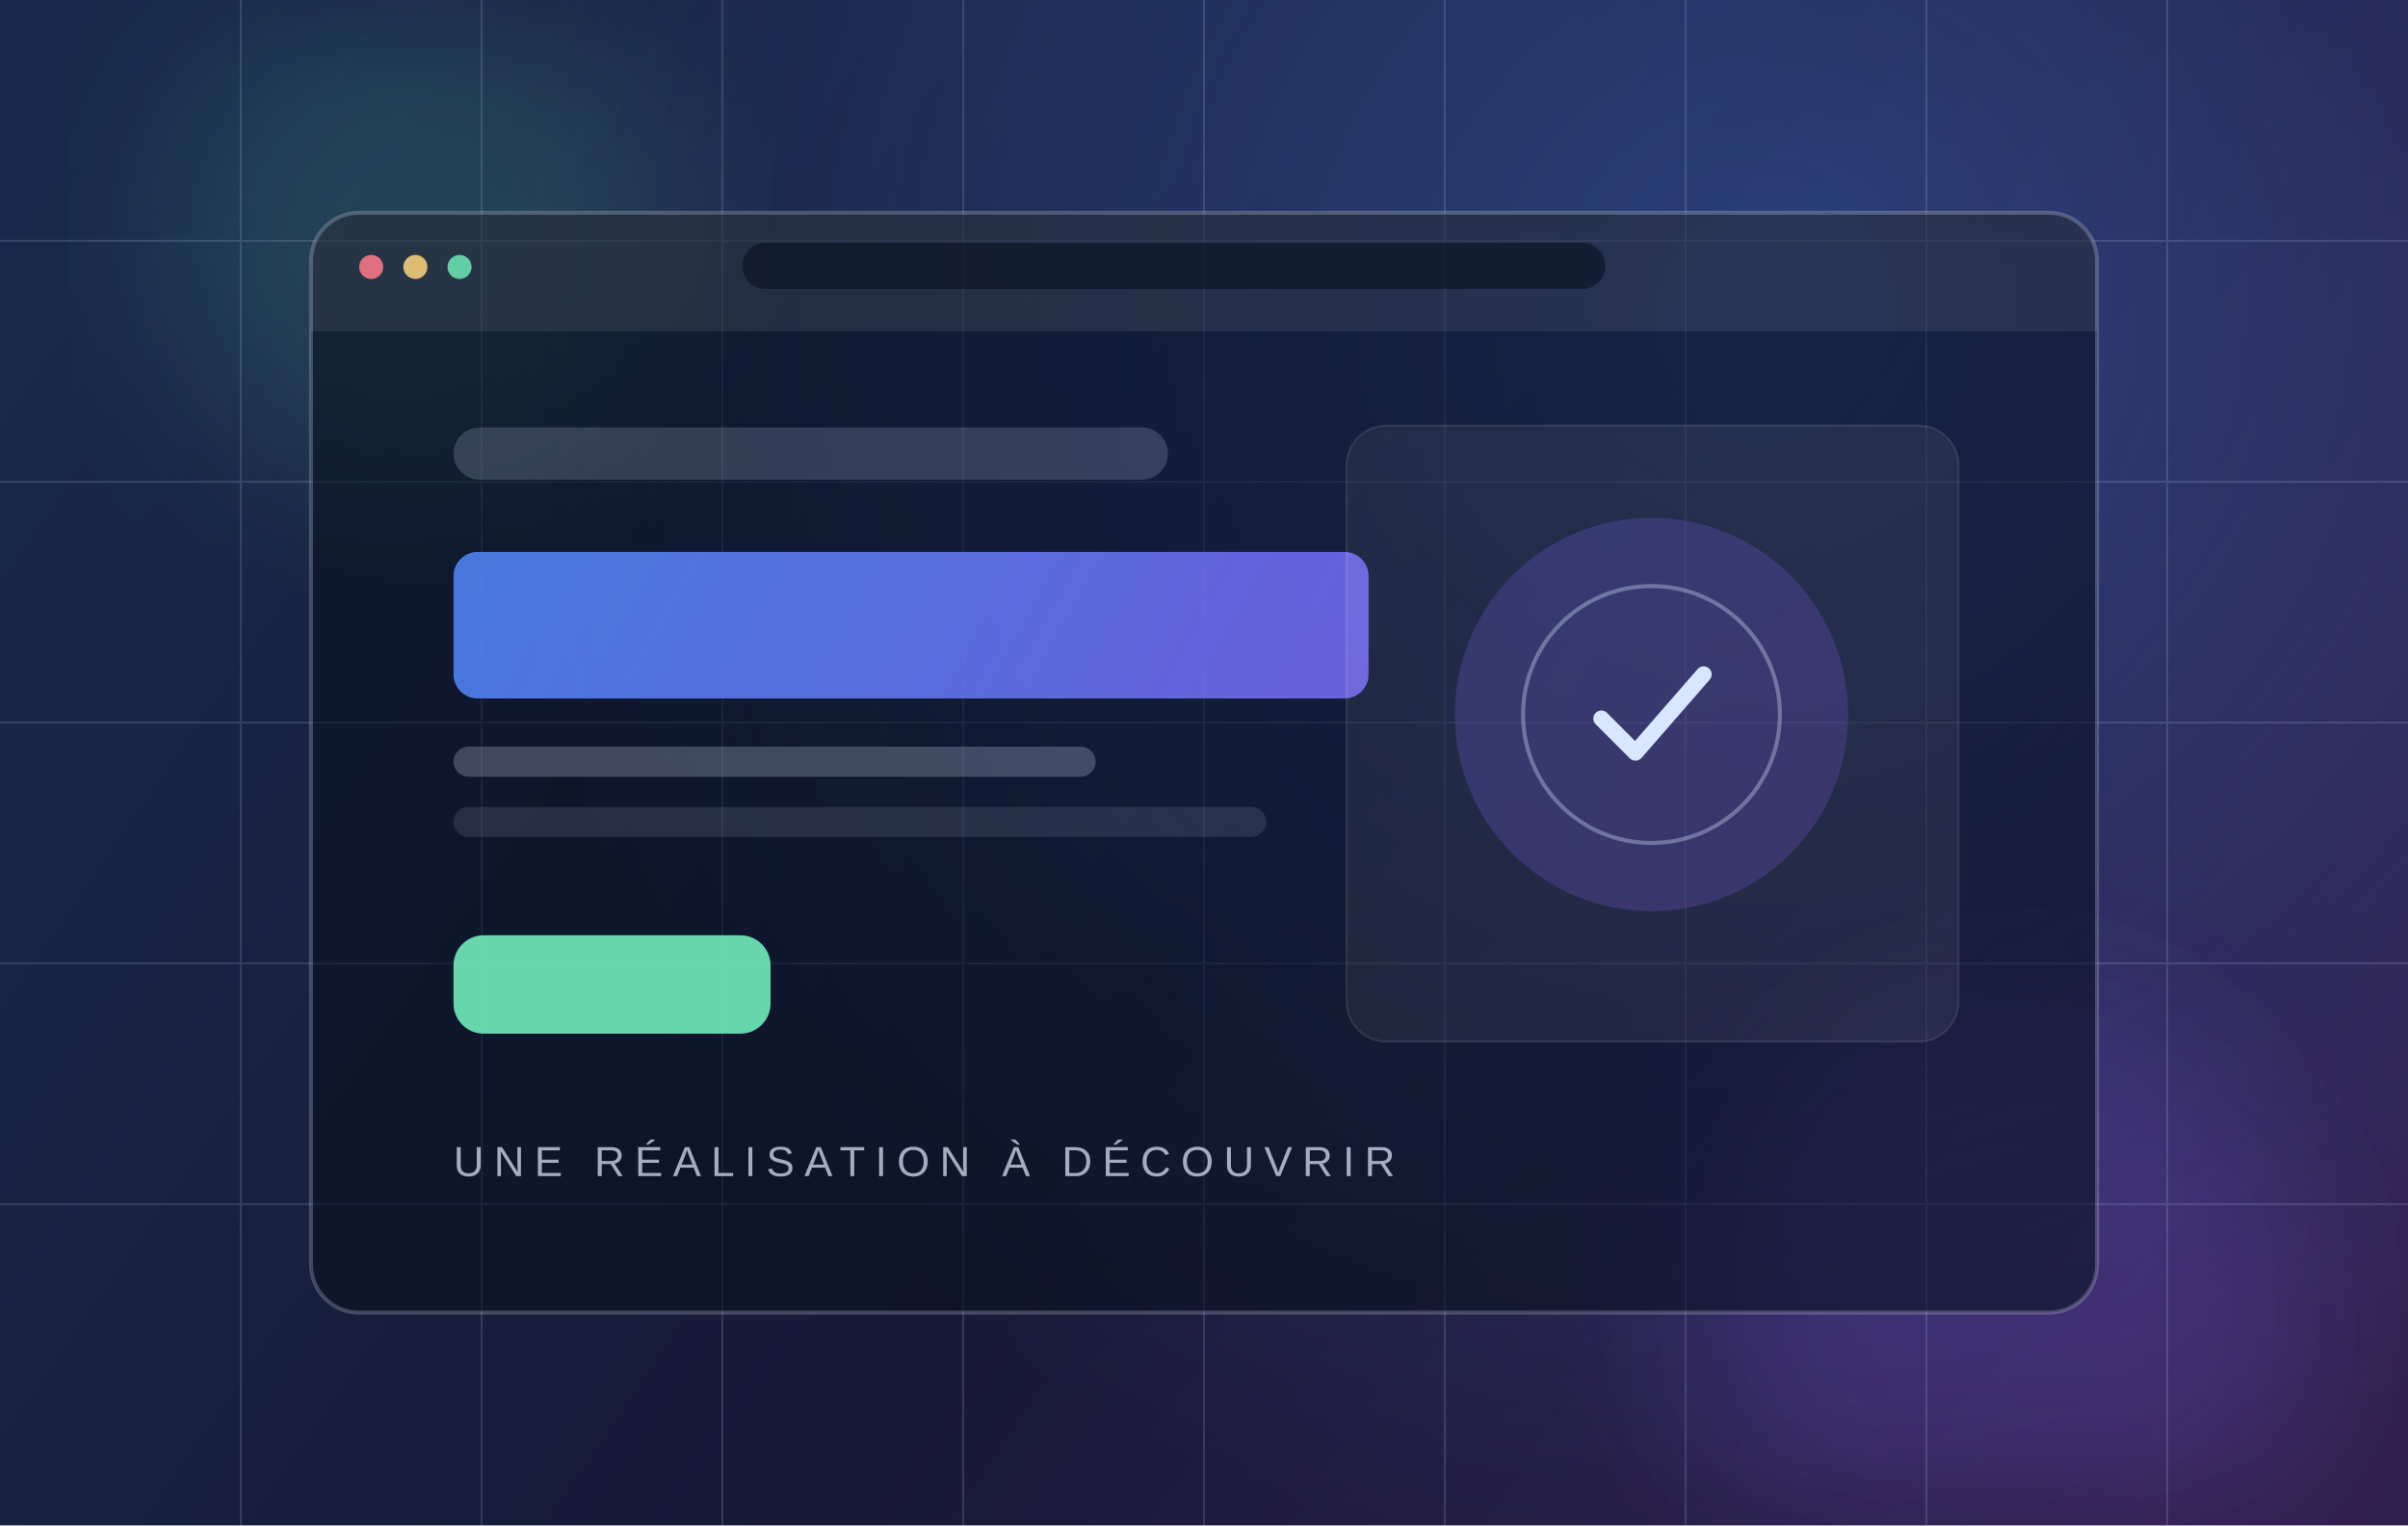
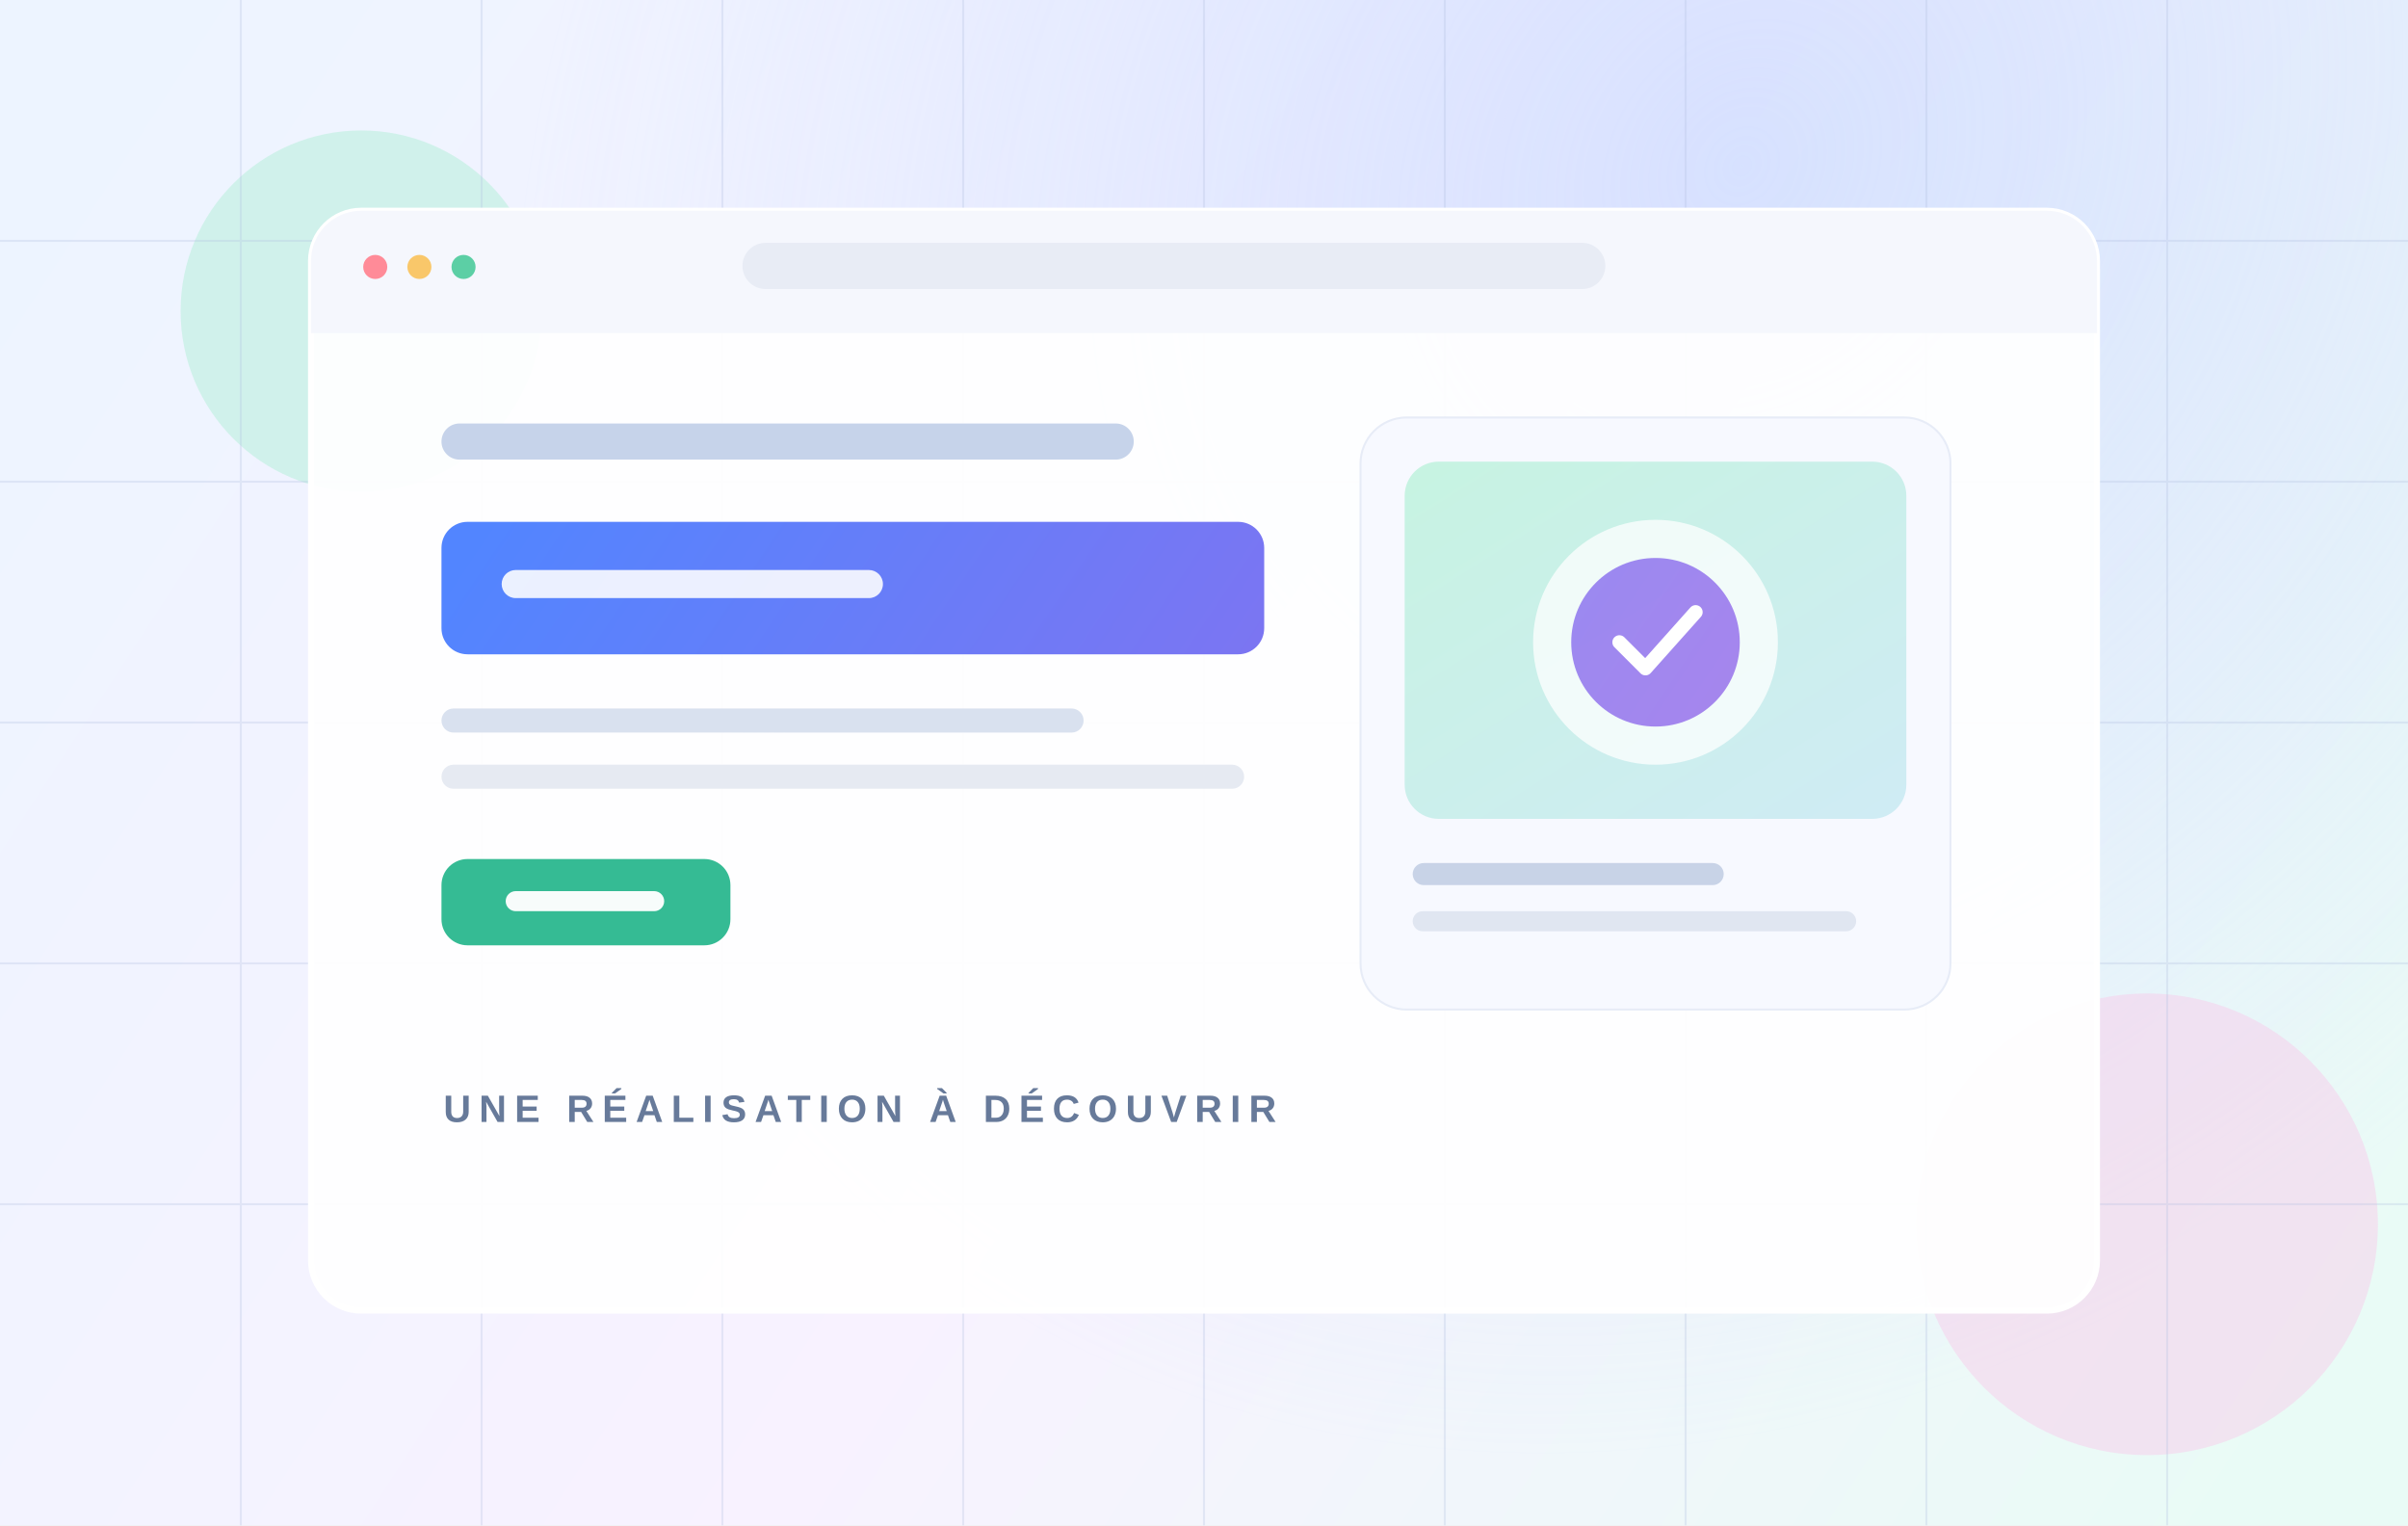
<svg xmlns="http://www.w3.org/2000/svg" viewBox="0 0 1200 760" fill="none">
  <defs>
-     <linearGradient id="bg" x1="60" y1="20" x2="1100" y2="740" gradientUnits="userSpaceOnUse">
-       <stop stop-color="#182A4B" />
-       <stop offset=".55" stop-color="#171936" />
-       <stop offset="1" stop-color="#30204C" />
+     <linearGradient id="bg" x1="55" y1="35" x2="1130" y2="735" gradientUnits="userSpaceOnUse">
+       <stop stop-color="#EDF4FF" />
+       <stop offset=".52" stop-color="#F8F2FF" />
+       <stop offset="1" stop-color="#E9FBF6" />
    </linearGradient>
-     <linearGradient id="accent" x1="240" y1="170" x2="860" y2="520" gradientUnits="userSpaceOnUse">
-       <stop stop-color="#4F8CFF" />
-       <stop offset="1" stop-color="#8B5CF6" />
+     <linearGradient id="blue" x1="300" y1="175" x2="820" y2="525" gradientUnits="userSpaceOnUse">
+       <stop stop-color="#5285FF" />
+       <stop offset="1" stop-color="#9B69E8" />
    </linearGradient>
-     <radialGradient id="glow" cx="0" cy="0" r="1" gradientTransform="matrix(460 420 -440 482 880 150)" gradientUnits="userSpaceOnUse">
-       <stop stop-color="#4F8CFF" stop-opacity=".34" />
-       <stop offset="1" stop-color="#4F8CFF" stop-opacity="0" />
+     <linearGradient id="mint" x1="740" y1="215" x2="970" y2="580" gradientUnits="userSpaceOnUse">
+       <stop stop-color="#C7F3E2" />
+       <stop offset="1" stop-color="#D4E7FF" />
+     </linearGradient>
+     <radialGradient id="glow" cx="0" cy="0" r="1" gradientTransform="matrix(450 360 -425 530 870 85)" gradientUnits="userSpaceOnUse">
+       <stop stop-color="#B9D1FF" stop-opacity=".52" />
+       <stop offset="1" stop-color="#B9D1FF" stop-opacity="0" />
    </radialGradient>
-     <filter id="blur" x="-20%" y="-20%" width="140%" height="140%">
-       <feGaussianBlur stdDeviation="40" />
+     <filter id="shadow" x="85" y="62" width="1030" height="640" color-interpolation-filters="sRGB" filterUnits="userSpaceOnUse">
+       <feFlood flood-opacity="0" result="BackgroundImageFix" />
+       <feGaussianBlur in="BackgroundImageFix" stdDeviation="14" />
+       <feComposite in2="SourceAlpha" operator="in" result="effect1_backgroundBlur" />
+       <feColorMatrix in="effect1_backgroundBlur" values="0 0 0 0 0.2 0 0 0 0 0.3 0 0 0 0 0.55 0 0 0 .14 0" />
+       <feBlend in2="SourceGraphic" result="shape" />
    </filter>
  </defs>
  <rect width="1200" height="760" fill="url(#bg)" />
  <rect width="1200" height="760" fill="url(#glow)" />
-   <circle cx="210" cy="120" r="125" fill="#6EE7B7" fill-opacity=".14" filter="url(#blur)" />
-   <circle cx="1000" cy="650" r="155" fill="#8B5CF6" fill-opacity=".2" filter="url(#blur)" />
-   <g opacity=".16" stroke="#C6D7FF">
+   <circle cx="180" cy="155" r="90" fill="#B8F0DB" fill-opacity=".56" />
+   <circle cx="1070" cy="610" r="115" fill="#F7C8E9" fill-opacity=".46" />
+   <g opacity=".28" stroke="#AFC0DF">
    <path d="M0 120h1200M0 240h1200M0 360h1200M0 480h1200M0 600h1200M120 0v760M240 0v760M360 0v760M480 0v760M600 0v760M720 0v760M840 0v760M960 0v760M1080 0v760" />
  </g>
-   <rect x="155" y="106" width="890" height="548" rx="24" fill="#081020" fill-opacity=".58" stroke="#E9F0FF" stroke-opacity=".22" stroke-width="2" />
-   <path d="M179 106h842a24 24 0 0 1 24 24v35H155v-35a24 24 0 0 1 24-24Z" fill="#FFFFFF" fill-opacity=".08" />
-   <circle cx="185" cy="133" r="6" fill="#FF7A8A" fill-opacity=".85" />
-   <circle cx="207" cy="133" r="6" fill="#FFD37D" fill-opacity=".85" />
-   <circle cx="229" cy="133" r="6" fill="#6EE7B7" fill-opacity=".85" />
-   <rect x="370" y="121" width="430" height="23" rx="11.5" fill="#091223" fill-opacity=".62" />
-   <rect x="226" y="213" width="356" height="26" rx="13" fill="#D9E8FF" fill-opacity=".18" />
-   <rect x="226" y="275" width="456" height="73" rx="12" fill="url(#accent)" fill-opacity=".85" />
-   <rect x="226" y="372" width="320" height="15" rx="7.5" fill="#D9E8FF" fill-opacity=".24" />
-   <rect x="226" y="402" width="405" height="15" rx="7.5" fill="#D9E8FF" fill-opacity=".12" />
-   <rect x="226" y="466" width="158" height="49" rx="15" fill="#6EE7B7" fill-opacity=".92" />
-   <rect x="671" y="212" width="305" height="307" rx="20" fill="#FFFFFF" fill-opacity=".06" stroke="#FFFFFF" stroke-opacity=".1" />
-   <circle cx="823" cy="356" r="98" fill="url(#accent)" fill-opacity=".22" />
-   <circle cx="823" cy="356" r="64" stroke="#D8E7FF" stroke-opacity=".35" stroke-width="2" />
-   <path d="m798 358 17 17 34-39" stroke="#D8E7FF" stroke-width="8" stroke-linecap="round" stroke-linejoin="round" />
-   <text x="226" y="586" fill="#DDE8FA" fill-opacity=".72" font-family="Arial,sans-serif" font-size="21" letter-spacing="5">UNE RÉALISATION À DÉCOUVRIR</text>
+   <g filter="url(#shadow)">
+     <rect x="155" y="105" width="890" height="548" rx="25" fill="#fff" fill-opacity=".94" stroke="#fff" stroke-width="3" />
+     <path d="M180 105h840a25 25 0 0 1 25 25v36H155v-36a25 25 0 0 1 25-25Z" fill="#F5F7FD" />
+     <circle cx="187" cy="133" r="6" fill="#FF8B98" />
+     <circle cx="209" cy="133" r="6" fill="#F9C76A" />
+     <circle cx="231" cy="133" r="6" fill="#5CCFA5" />
+     <rect x="370" y="121" width="430" height="23" rx="11.5" fill="#E8ECF5" />
+     <rect x="220" y="211" width="345" height="18" rx="9" fill="#C6D3EA" />
+     <rect x="220" y="260" width="410" height="66" rx="13" fill="url(#blue)" />
+     <rect x="250" y="284" width="190" height="14" rx="7" fill="#fff" fill-opacity=".88" />
+     <rect x="220" y="353" width="320" height="12" rx="6" fill="#D9E1EF" />
+     <rect x="220" y="381" width="400" height="12" rx="6" fill="#E6EAF2" />
+     <rect x="220" y="428" width="144" height="43" rx="13" fill="#35BB94" />
+     <rect x="252" y="444" width="79" height="10" rx="5" fill="#fff" fill-opacity=".96" />
+     <rect x="678" y="208" width="294" height="295" rx="23" fill="#F7F9FF" stroke="#E7ECF7" />
+     <rect x="700" y="230" width="250" height="178" rx="17" fill="url(#mint)" />
+     <circle cx="825" cy="320" r="61" fill="#fff" fill-opacity=".74" />
+     <circle cx="825" cy="320" r="42" fill="url(#blue)" fill-opacity=".82" />
+     <path d="m807 320 13 13 25-28" stroke="#fff" stroke-width="7" stroke-linecap="round" stroke-linejoin="round" />
+     <rect x="704" y="430" width="155" height="11" rx="5.5" fill="#C8D3E7" />
+     <rect x="704" y="454" width="221" height="10" rx="5" fill="#E0E6F1" />
+   </g>
+   <text x="221" y="559" fill="#677A9A" font-family="Arial,sans-serif" font-size="19" font-weight="700" letter-spacing="4">UNE RÉALISATION À DÉCOUVRIR</text>
</svg>
